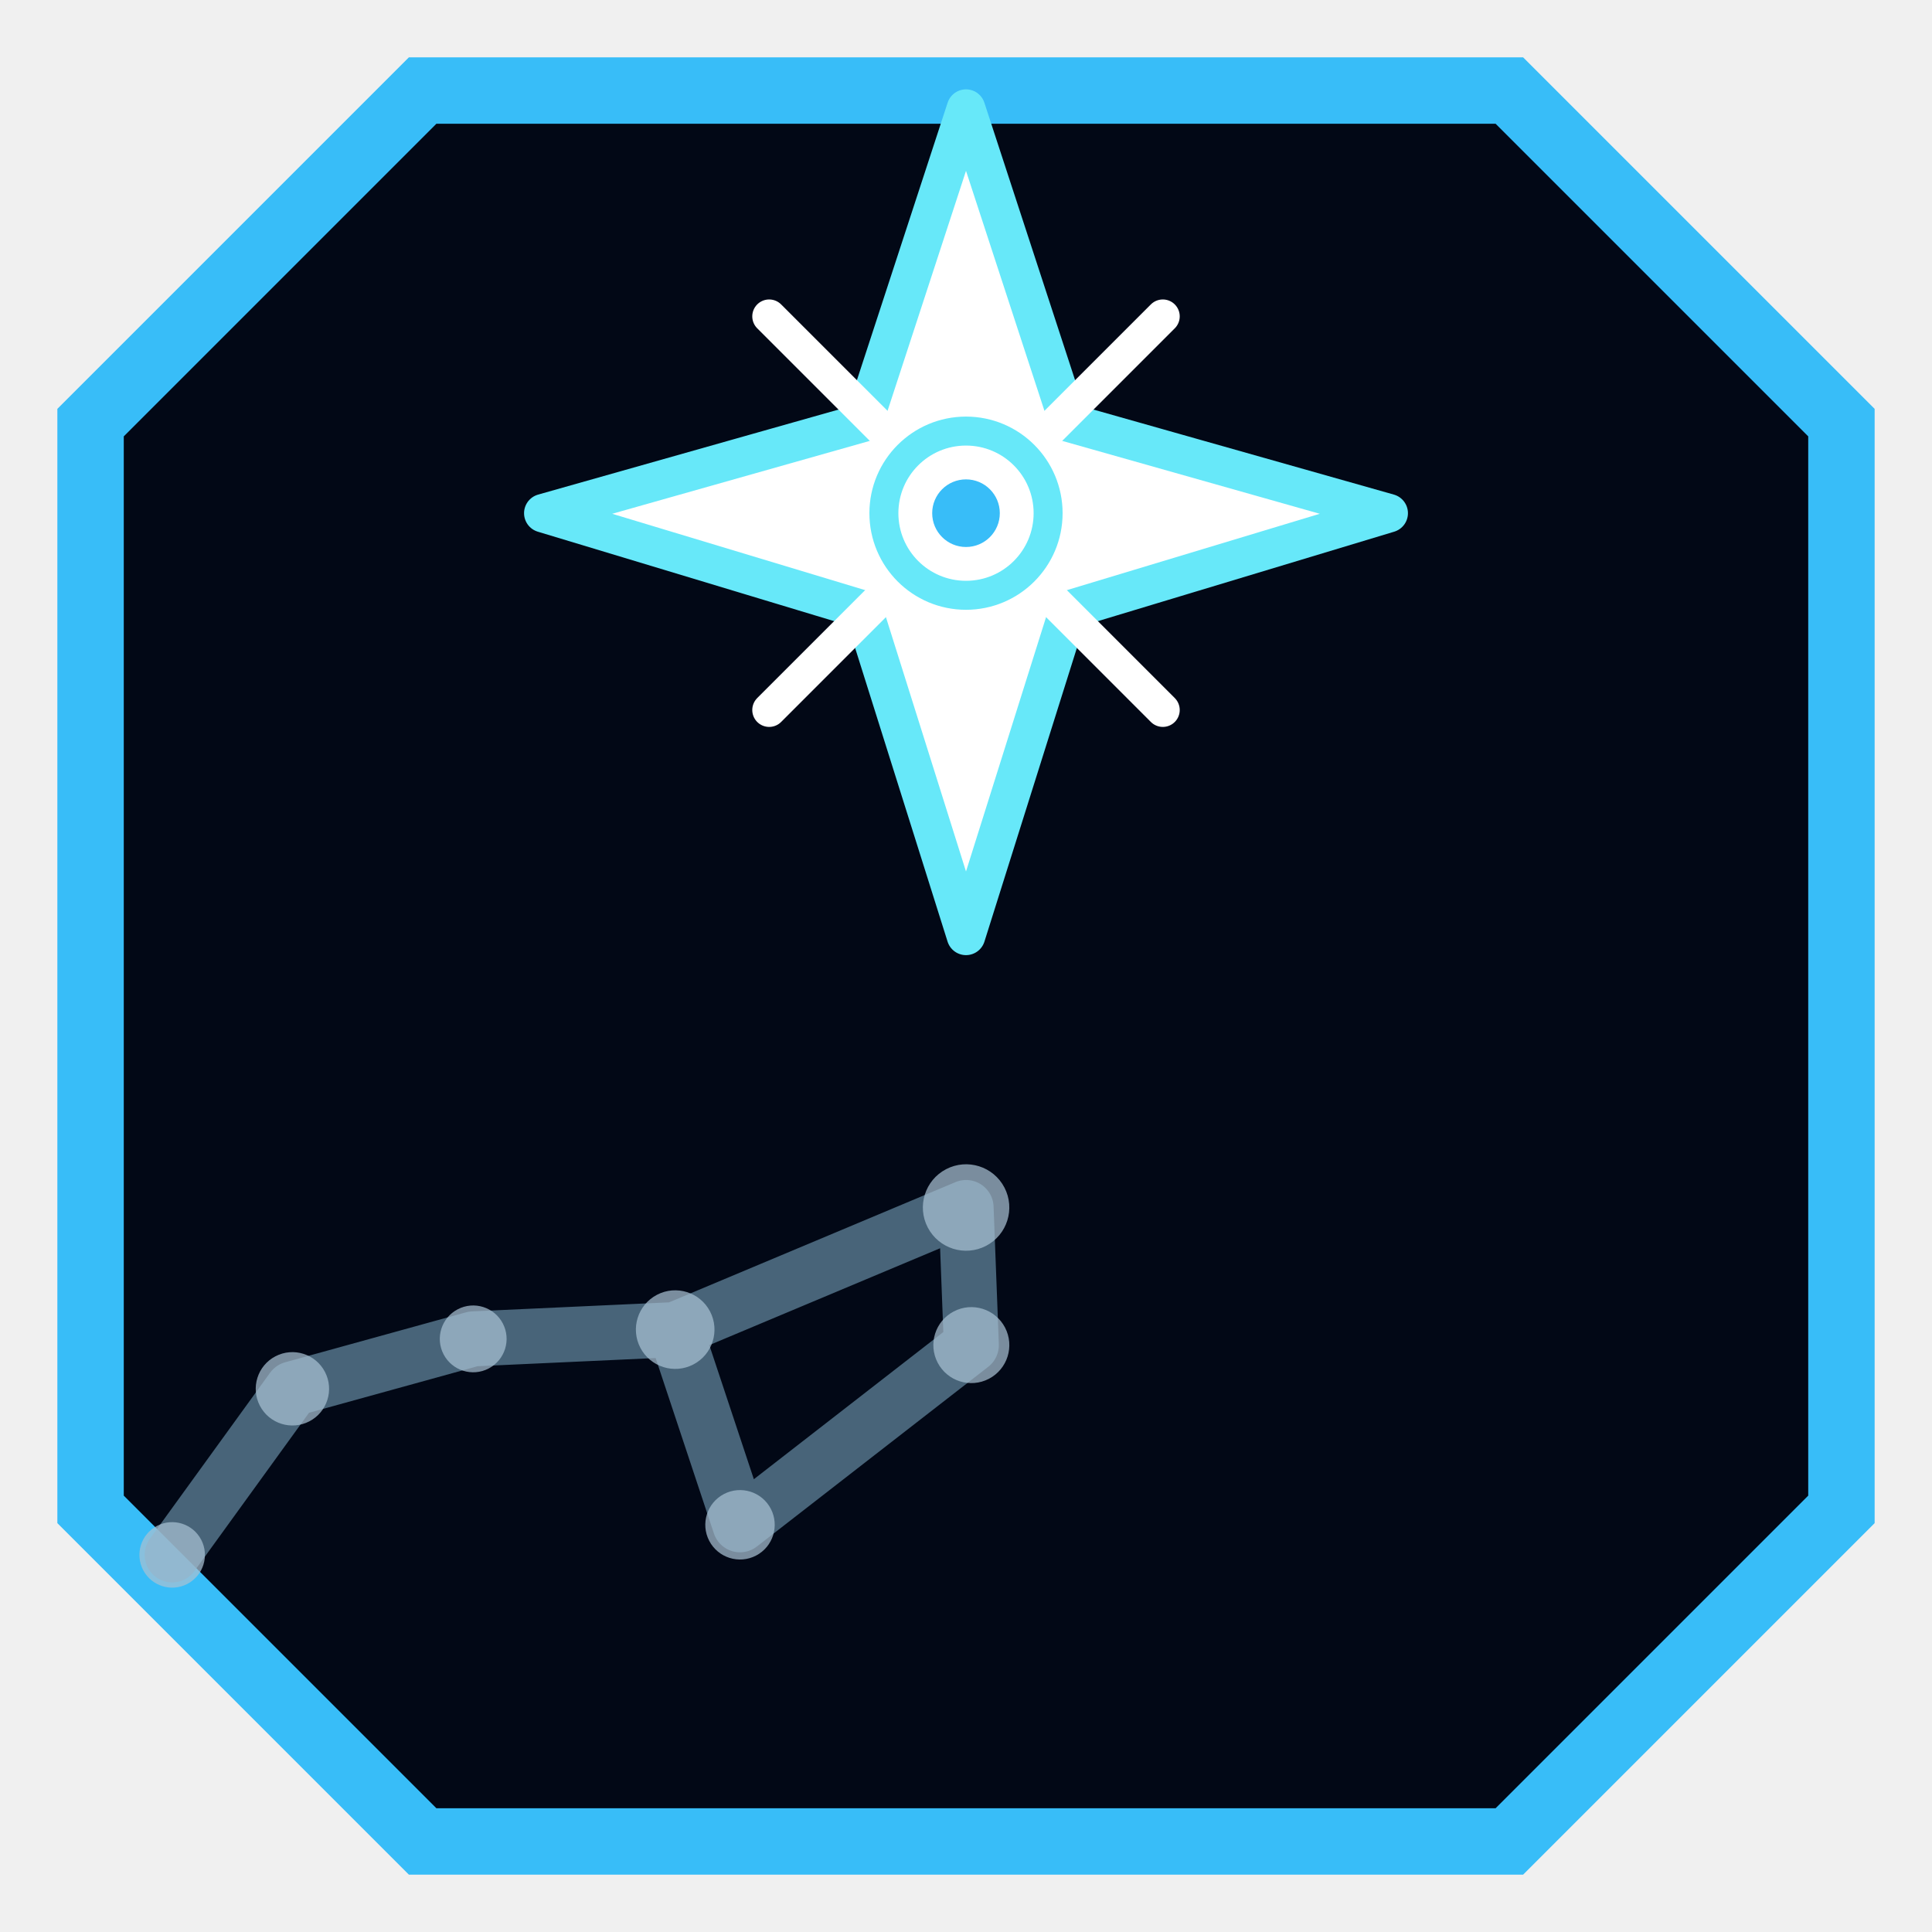
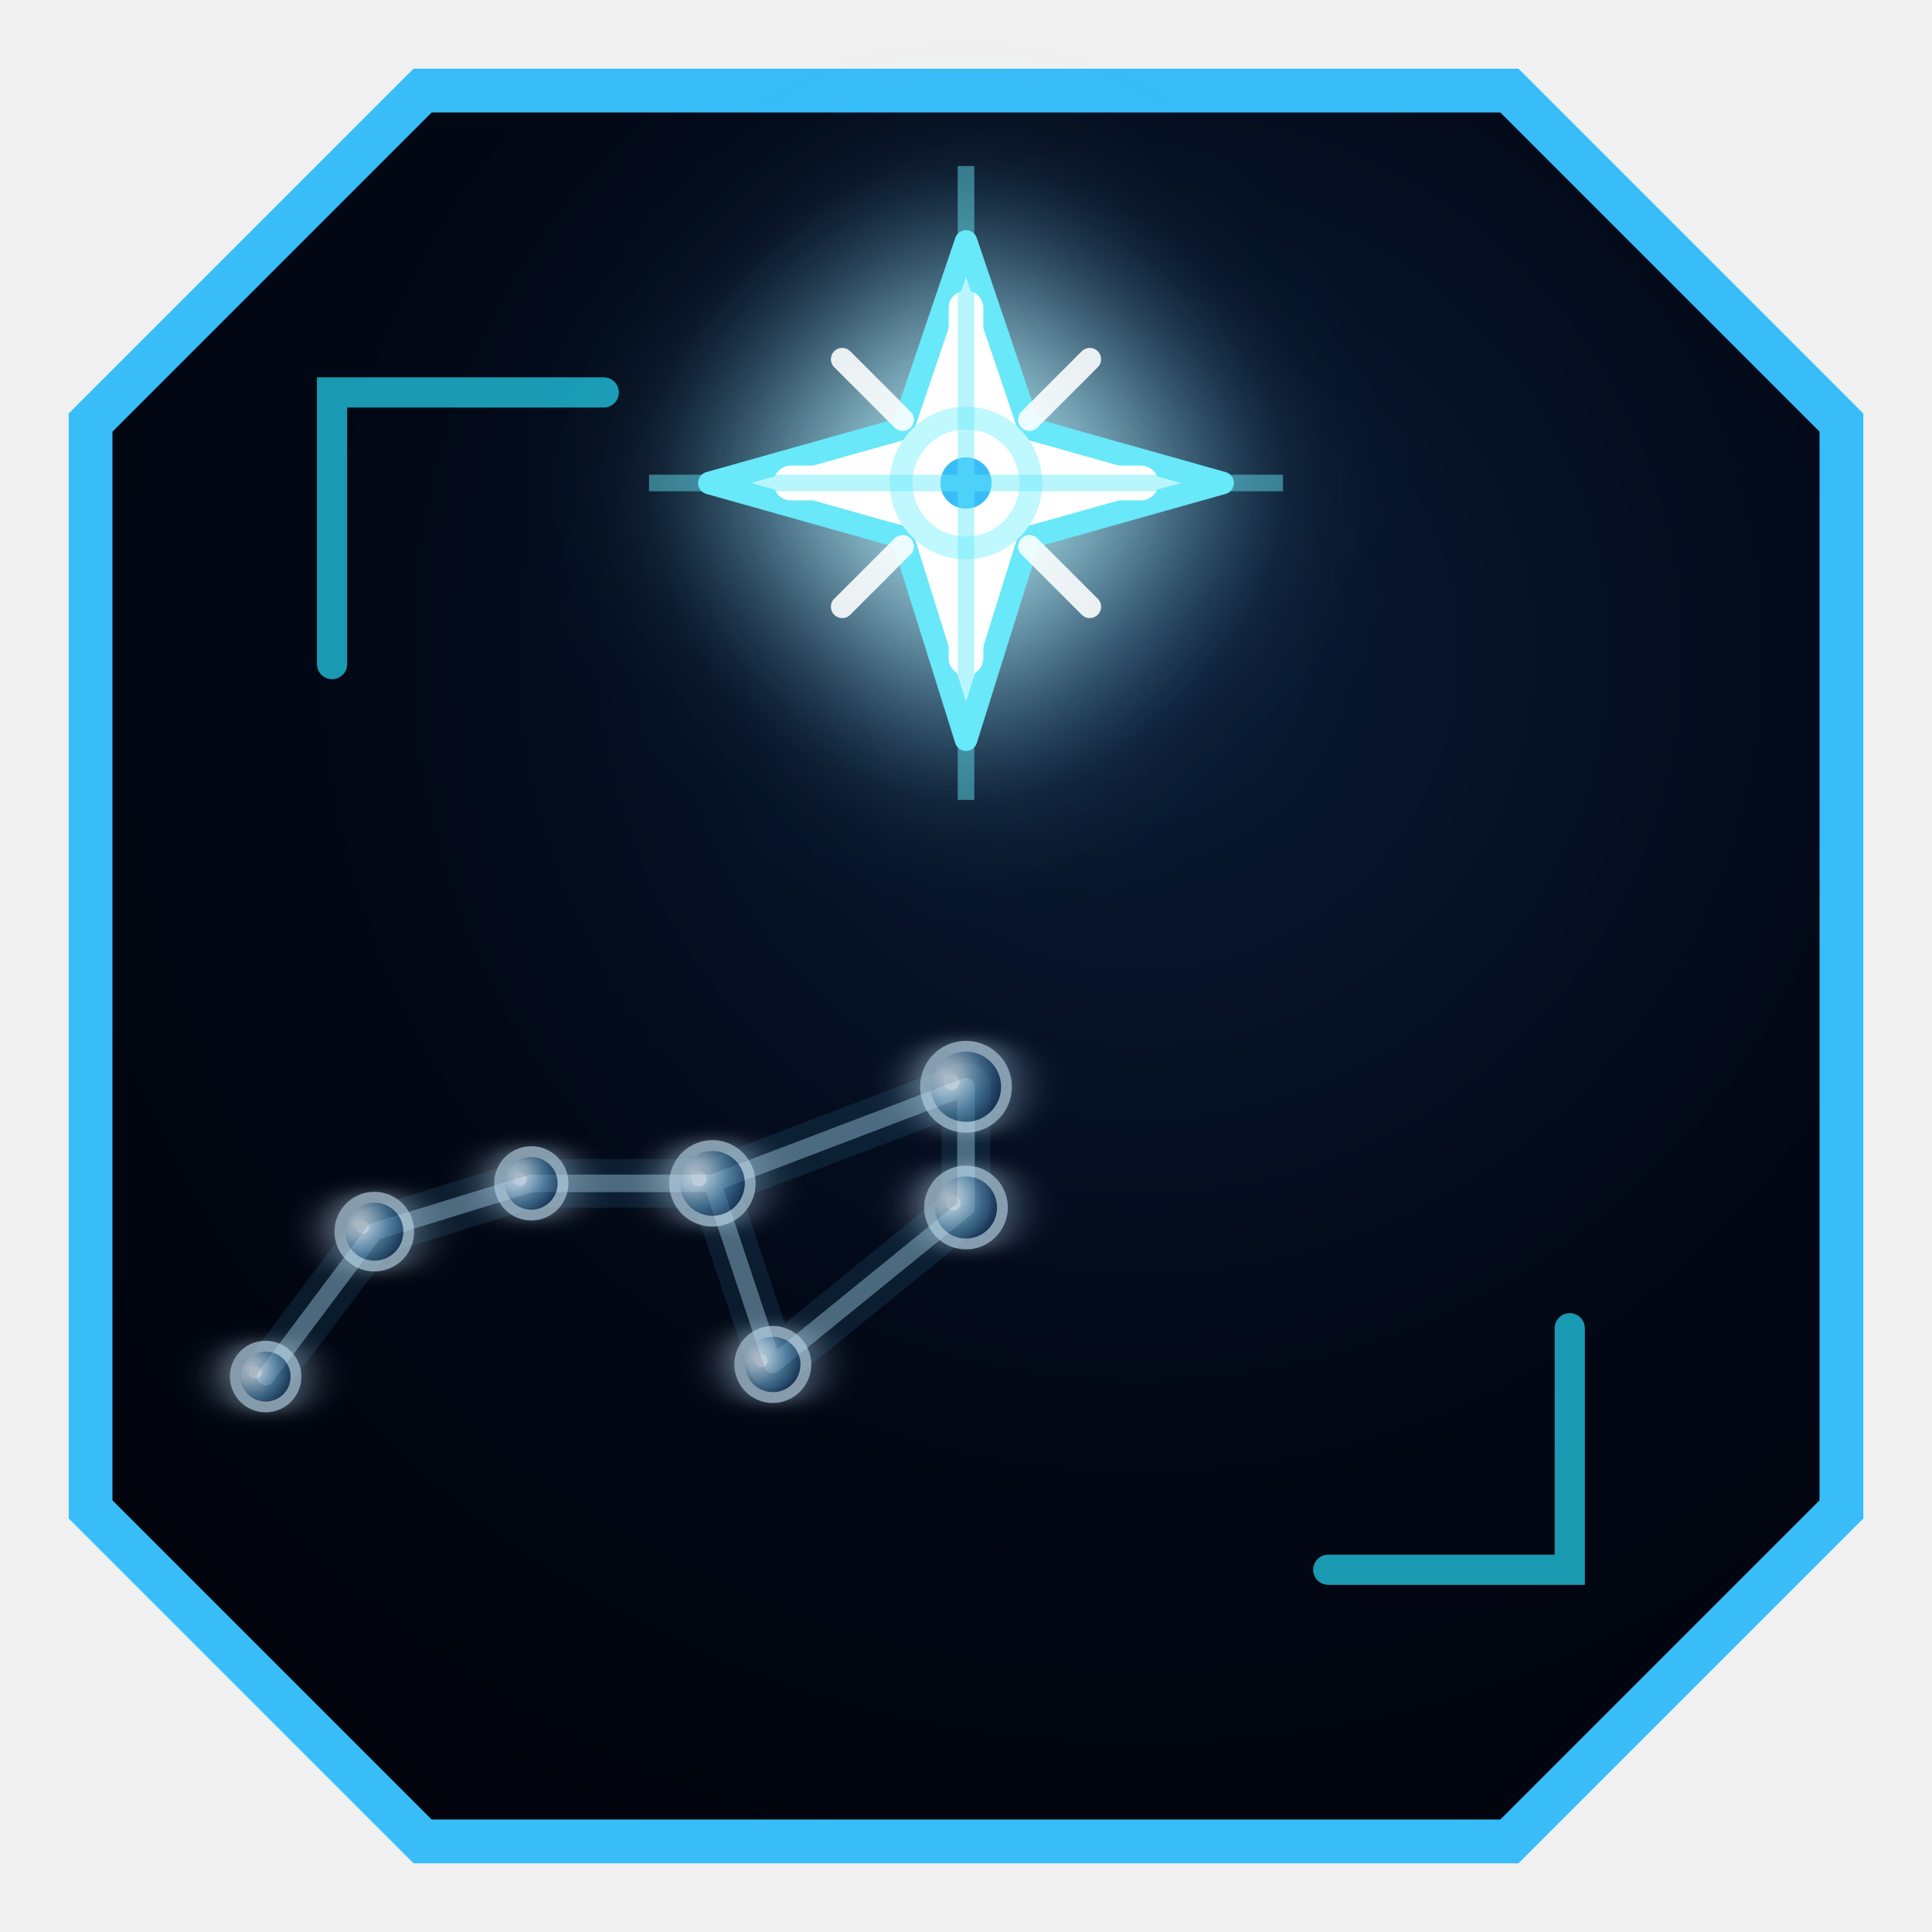
- <svg xmlns="http://www.w3.org/2000/svg" width="16" height="16" viewBox="0 0 16 16" role="img" aria-label="Mission Control Big Dipper and North Star">
-   <path d="M3.5.75h9l2.75 2.75v9l-2.75 2.75h-9L.75 12.5v-9Z" fill="#020816" stroke="#38BDF8" stroke-width=".55" />
-   <g transform="matrix(.962 -.5015 .5015 .962 -5.158 5.176)">
-     <path d="M2.1 9.1 3.5 8.4 4.9 8.7 6.3 9.35 8.7 9.55 8.25 10.5 6.05 10.9 6.3 9.35" fill="none" stroke="#6E95AE" stroke-opacity=".65" stroke-width=".42" stroke-linecap="round" stroke-linejoin="round" />
-     <g fill="#A8C1D3" opacity=".72">
-       <circle cx="2.1" cy="9.1" r=".25" />
-       <circle cx="3.5" cy="8.4" r=".28" />
-       <circle cx="4.9" cy="8.7" r=".255" />
-       <circle cx="6.3" cy="9.35" r=".3" />
-       <circle cx="6.05" cy="10.9" r=".265" />
-       <circle cx="8.25" cy="10.5" r=".29" />
-       <circle cx="8.7" cy="9.55" r=".33" />
+ <svg xmlns="http://www.w3.org/2000/svg" width="64" height="64" viewBox="0 0 64 64" role="img" aria-labelledby="title desc">
+   <defs>
+     <radialGradient id="space" cx="60%" cy="32%" r="74%">
+       <stop stop-color="#0B1C36" />
+       <stop offset=".58" stop-color="#020816" />
+       <stop offset="1" stop-color="#01040D" />
+     </radialGradient>
+     <radialGradient id="orb" cx="34%" cy="28%" r="70%">
+       <stop offset="0" stop-color="#E8F3FF" />
+       <stop offset=".28" stop-color="#B8D5E8" />
+       <stop offset=".66" stop-color="#4F83A8" />
+       <stop offset="1" stop-color="#1C3E63" />
+     </radialGradient>
+     <radialGradient id="polar-aura">
+       <stop stop-color="#FFFFFF" stop-opacity=".9" />
+       <stop offset=".26" stop-color="#67E8F9" stop-opacity=".45" />
+       <stop offset="1" stop-color="#38BDF8" stop-opacity="0" />
+     </radialGradient>
+     <filter id="orb-glow" x="-120%" y="-120%" width="340%" height="340%">
+       <feGaussianBlur stdDeviation=".65" result="b" />
+       <feMerge>
+         <feMergeNode in="b" />
+         <feMergeNode in="SourceGraphic" />
+       </feMerge>
+     </filter>
+     <filter id="polar-glow" x="-160%" y="-160%" width="420%" height="420%">
+       <feGaussianBlur stdDeviation="2.8" result="b" />
+       <feMerge>
+         <feMergeNode in="b" />
+         <feMergeNode in="SourceGraphic" />
+       </feMerge>
+     </filter>
+   </defs>
+   <path d="M14 3h36l11 11v36L50 61H14L3 50V14Z" fill="url(#space)" stroke="#38BDF8" stroke-width="1.45" />
+   <path d="M11 22v-9h9M44 52h8v-8" fill="none" stroke="#22D3EE" stroke-width="1" stroke-linecap="round" opacity=".72" />
+   <g transform="matrix(.8 -.4 .4 .8 -11.6 24.8)">
+     <g aria-label="Big Dipper" fill="none" stroke-linecap="round" stroke-linejoin="round">
+       <path d="M10 31 16 28 22 29 28 32 38 33 36 37 27 39 28 32" stroke="#2F6F91" stroke-opacity=".2" stroke-width="1.8" />
+       <path d="M10 31 16 28 22 29 28 32 38 33 36 37 27 39 28 32" stroke="#87AFC7" stroke-opacity=".52" stroke-width=".65" />
+     </g>
+     <g filter="url(#orb-glow)" stroke="#B8D5E8" stroke-width=".4" opacity=".72">
+       <g>
+         <circle cx="10" cy="31" r="1.125" fill="url(#orb)" />
+         <circle cx="9.72" cy="30.7" r=".23" fill="#E8F3FF" stroke="none" />
+       </g>
+       <g>
+         <circle cx="16" cy="28" r="1.275" fill="url(#orb)" />
+         <circle cx="15.68" cy="27.65" r=".25" fill="#E8F3FF" stroke="none" />
+       </g>
+       <g>
+         <circle cx="22" cy="29" r="1.175" fill="url(#orb)" />
+         <circle cx="21.7" cy="28.68" r=".24" fill="#E8F3FF" stroke="none" />
+       </g>
+       <g>
+         <circle cx="28" cy="32" r="1.4" fill="url(#orb)" />
+         <circle cx="27.63" cy="31.63" r=".28" fill="#E8F3FF" stroke="none" />
+       </g>
+       <g>
+         <circle cx="27" cy="39" r="1.225" fill="url(#orb)" />
+         <circle cx="26.68" cy="38.68" r=".24" fill="#E8F3FF" stroke="none" />
+       </g>
+       <g>
+         <circle cx="36" cy="37" r="1.35" fill="url(#orb)" />
+         <circle cx="35.65" cy="36.65" r=".27" fill="#E8F3FF" stroke="none" />
+       </g>
+       <g>
+         <circle cx="38" cy="33" r="1.5" fill="url(#orb)" />
+         <circle cx="37.6" cy="32.6" r=".3" fill="#E8F3FF" stroke="none" />
+       </g>
    </g>
  </g>
-   <g transform="translate(-3.15 -.6)">
-     <path d="m11.15 1.5.85 2.6 2.65.75-2.65.8-.85 2.7-.85-2.7-2.65-.8 2.65-.75Z" fill="#FFFFFF" stroke="#67E8F9" stroke-width=".32" stroke-linejoin="round" />
-     <path d="M11.15 2.55v4.6M8.85 4.85h4.6m-3.93-1.63 3.26 3.26m0-3.26-3.26 3.26" stroke="#FFFFFF" stroke-width=".28" stroke-linecap="round" />
-     <circle cx="11.15" cy="4.85" r=".68" fill="#FFFFFF" stroke="#67E8F9" stroke-width=".24" />
-     <circle cx="11.15" cy="4.85" r=".28" fill="#38BDF8" />
+   <g filter="url(#polar-glow)" aria-label="Polaris" transform="translate(-16 3)">
+     <circle cx="48" cy="13" r="10.5" fill="url(#polar-aura)" opacity=".58" />
+     <path d="M48 5 50.1 11.2 56.5 13 50.1 14.8 48 21.5 45.9 14.8 39.5 13 45.9 11.2Z" fill="#FFFFFF" stroke="#67E8F9" stroke-width=".75" stroke-linejoin="round" />
+     <g stroke="#FFFFFF" stroke-linecap="round">
+       <path d="M48 7.2V10M48 16v2.8M42.2 13H45M51 13h2.8" stroke-width="1.15" />
+       <path d="m43.9 8.9 2 2m4.2 4.2 2 2m0-8.2-2 2m-4.2 4.2-2 2" stroke-width=".75" opacity=".88" />
+     </g>
+     <circle cx="48" cy="13" r="2.15" fill="#FFFFFF" stroke="#BFF8FF" stroke-width=".75" />
+     <circle cx="48" cy="13" r=".85" fill="#38BDF8" stroke="none" />
  </g>
+   <path d="M48 2.5v21M37.5 13h21" transform="translate(-16 3)" stroke="#67E8F9" stroke-width=".55" stroke-opacity=".46" />
</svg>
